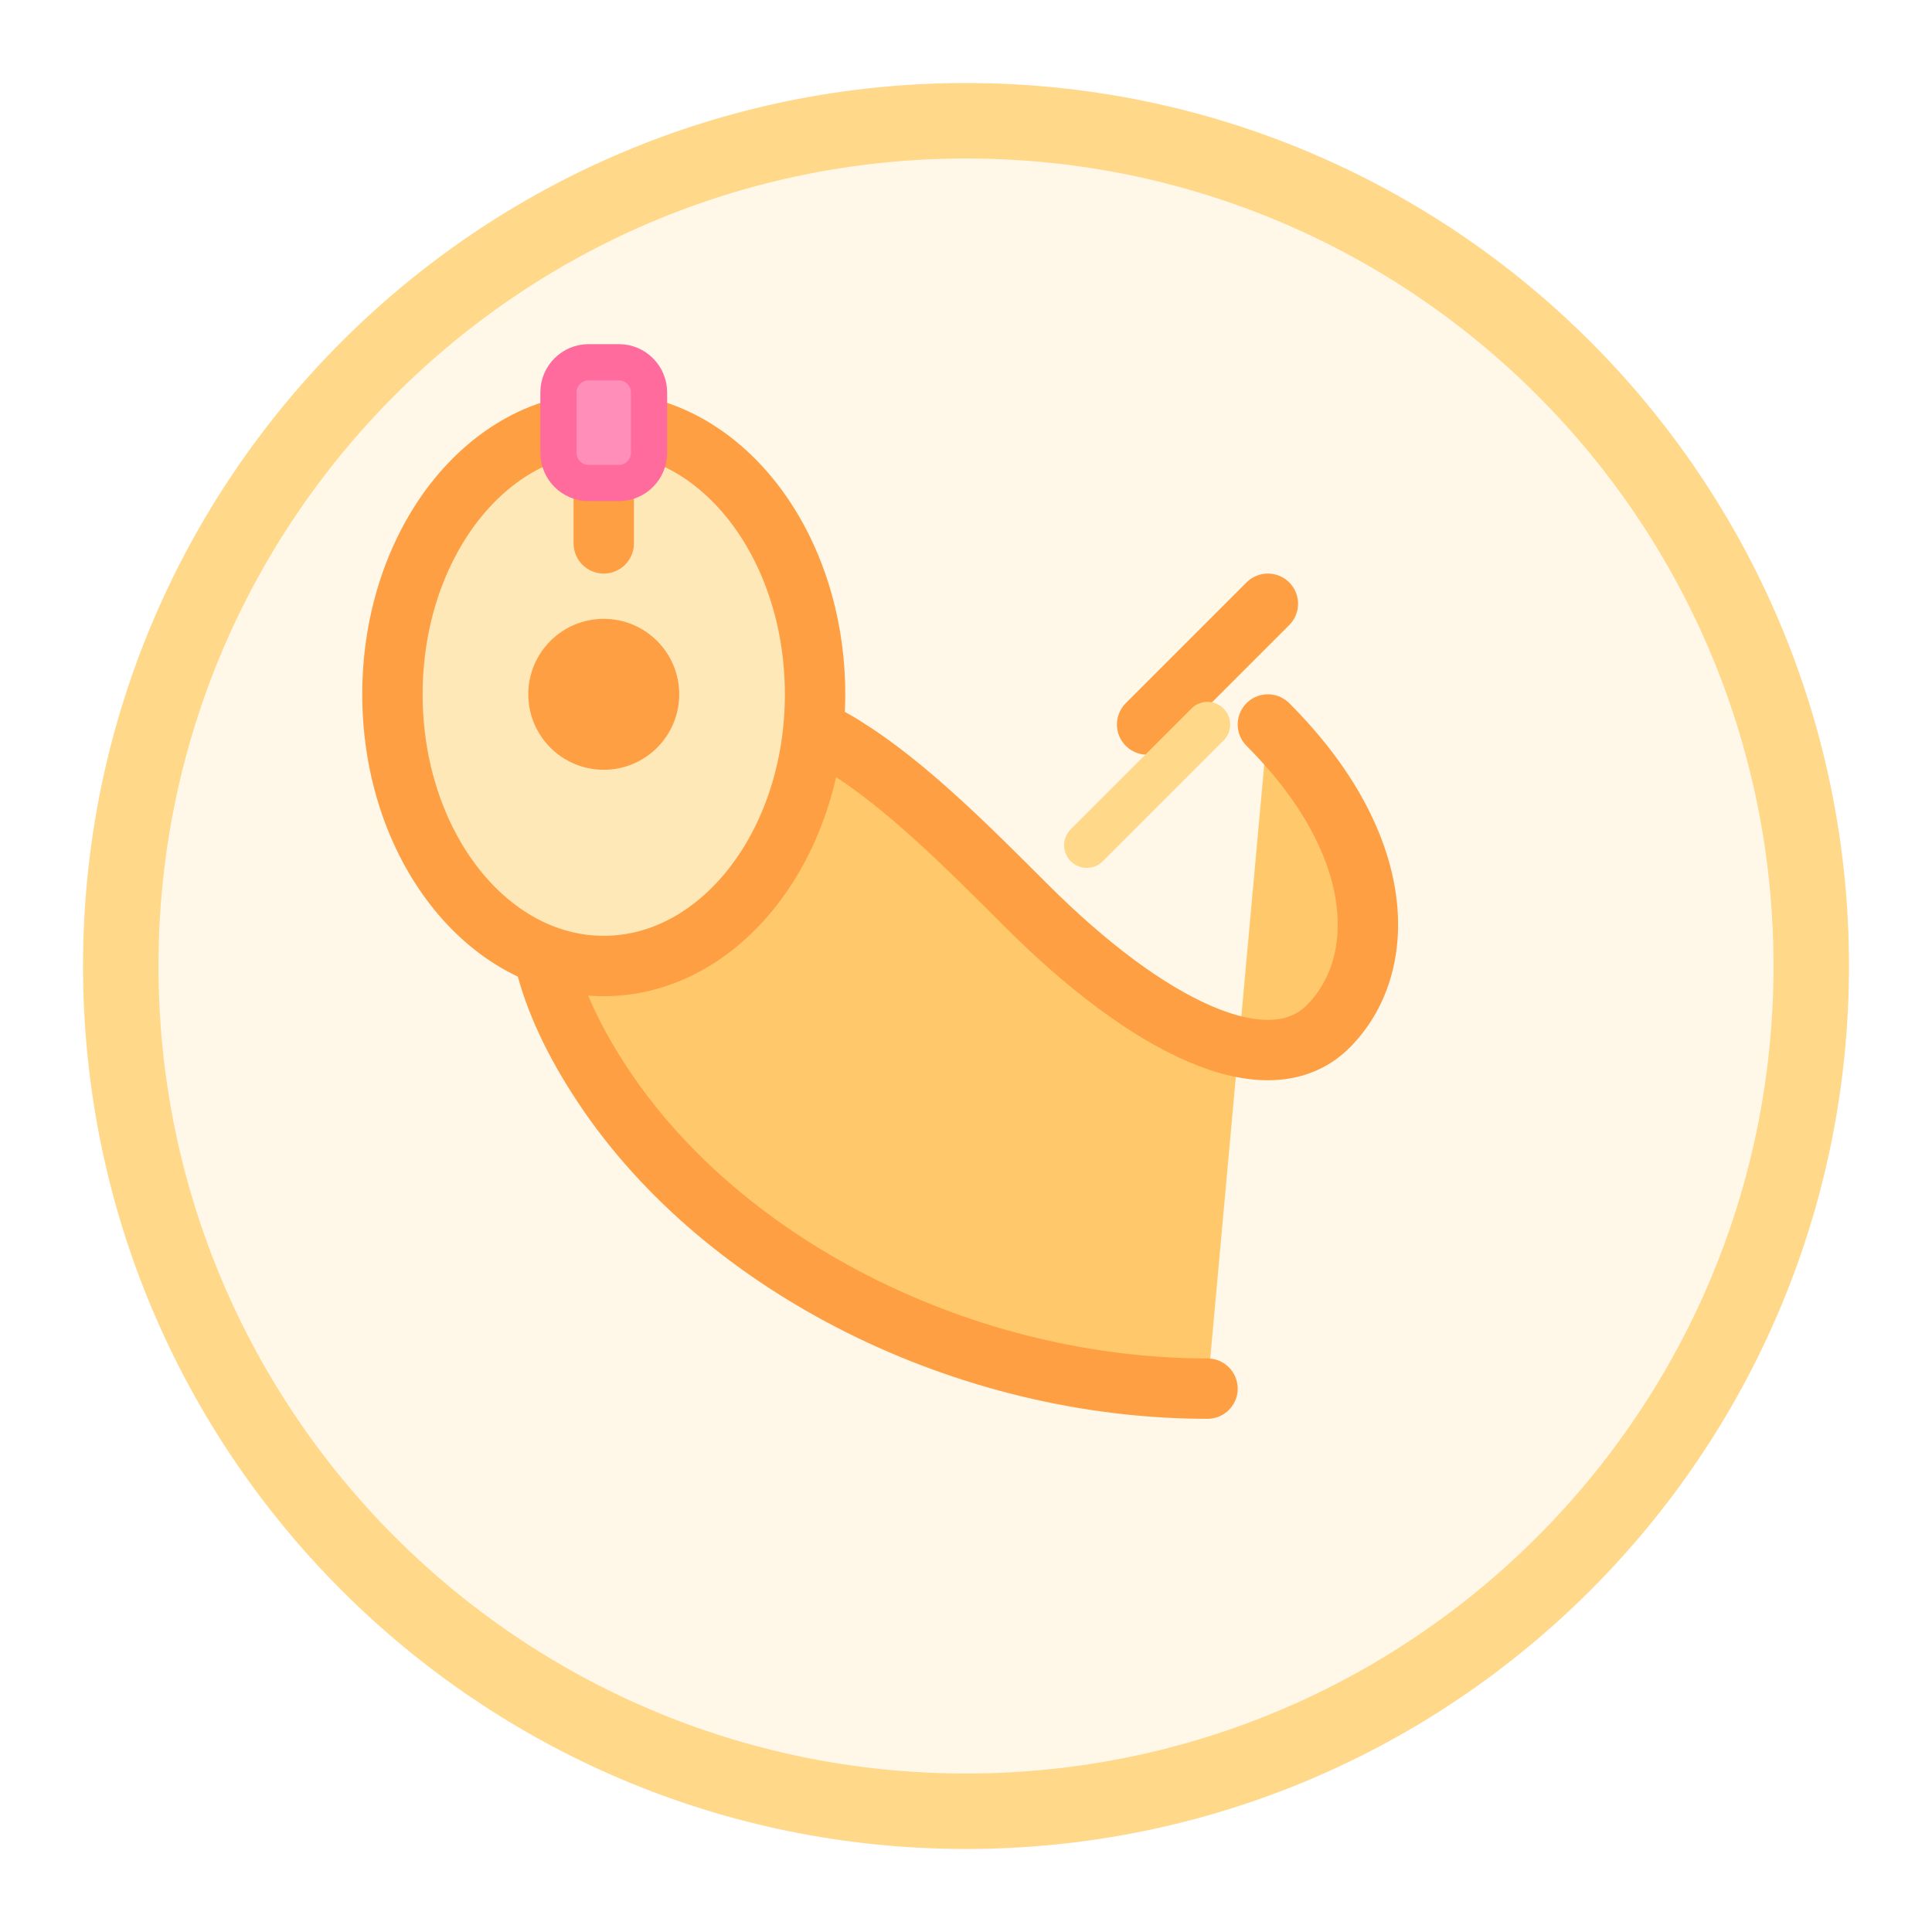
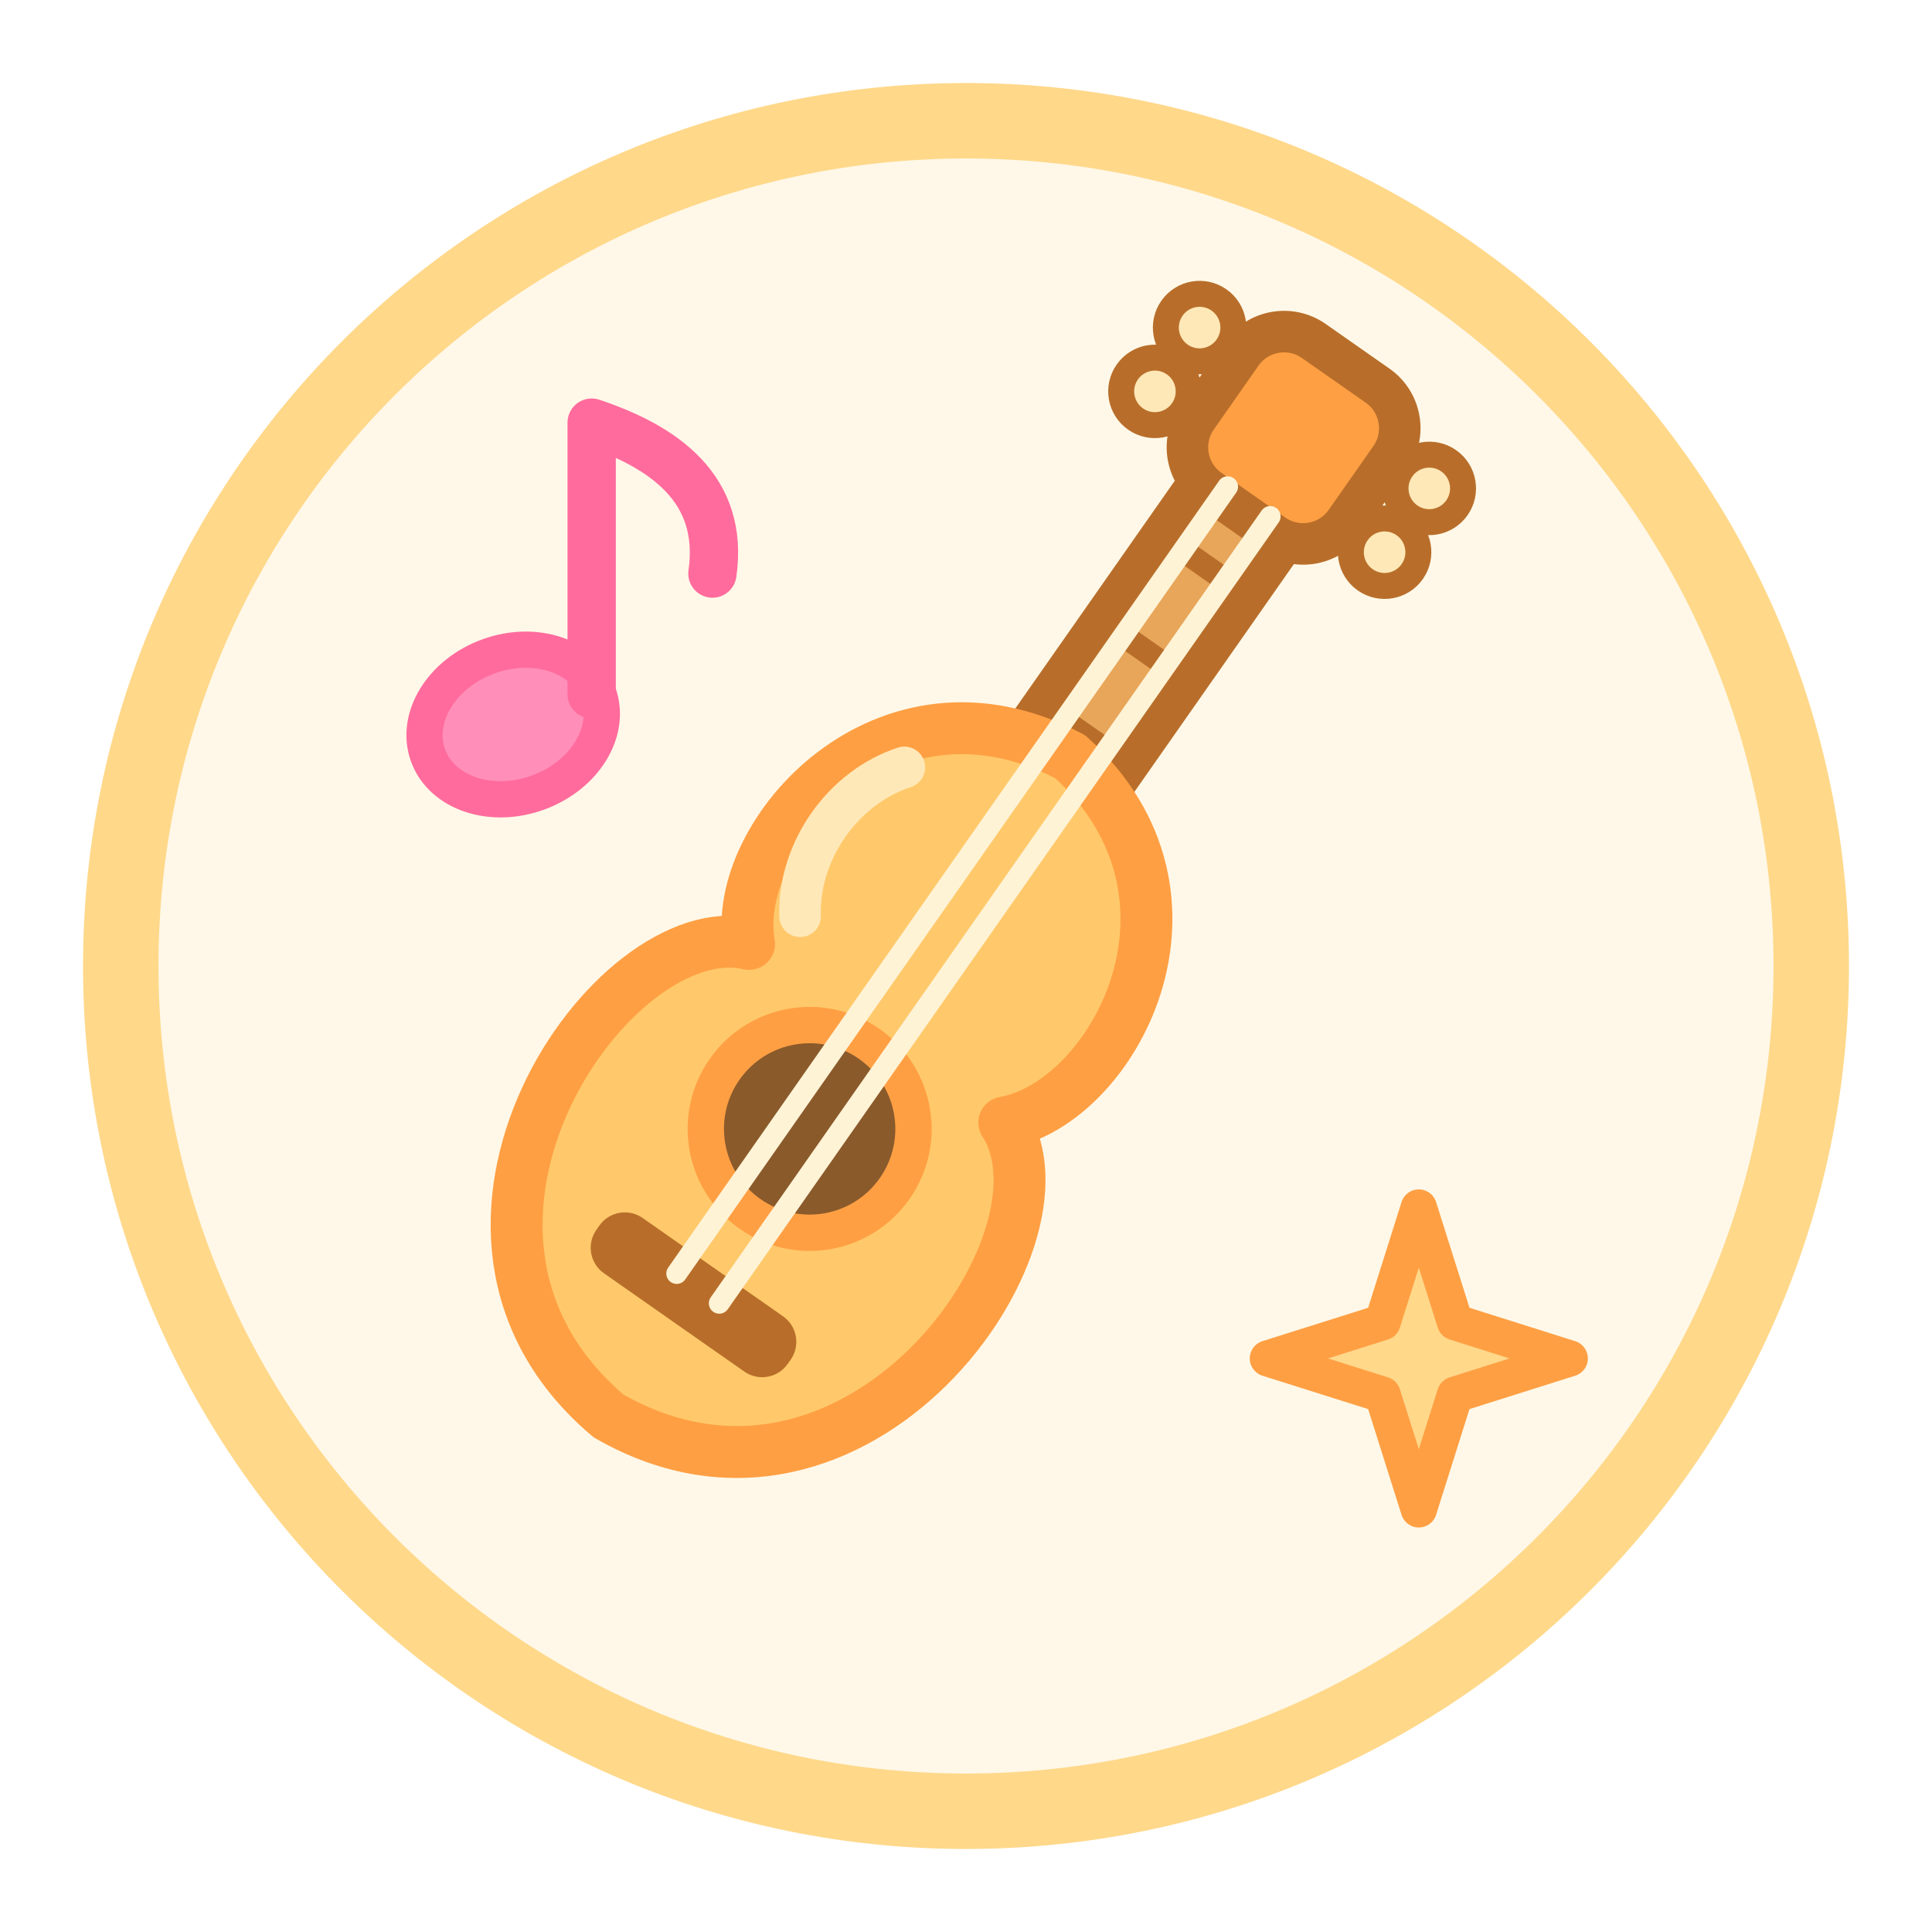
<svg xmlns="http://www.w3.org/2000/svg" viewBox="0 0 64 64" fill="none">
  <circle cx="32" cy="32" r="28" fill="#FFF8E8" stroke="#FFD88A" stroke-width="2.5" />
-   <path d="M40 46 C32 46 24 42 20 36 C16 30 18 26 22 24 C26 22 30 26 34 30 C38 34 42 36 44 34 C46 32 46 28 42 24" fill="#FFC96B" stroke="#FF9F43" stroke-width="2" stroke-linecap="round" stroke-linejoin="round" />
-   <ellipse cx="20" cy="23" rx="7" ry="9" fill="#FFE8B8" stroke="#FF9F43" stroke-width="2" />
-   <circle cx="20" cy="23" r="2.5" fill="#FF9F43" />
-   <path d="M20 14 V18" stroke="#FF9F43" stroke-width="2" stroke-linecap="round" />
-   <rect x="18.5" y="12" width="3" height="4" rx="1" fill="#FF8FB8" stroke="#FF6B9D" stroke-width="1.2" />
-   <path d="M38 24 L42 20" stroke="#FF9F43" stroke-width="2" stroke-linecap="round" />
-   <path d="M36 28 L40 24" stroke="#FFD88A" stroke-width="1.5" stroke-linecap="round" />
+   <g transform="translate(32 30) rotate(35) scale(0.86) translate(-32 -29)">
+     <rect x="30" y="9" width="4" height="16" rx="1.2" fill="#E8A65A" stroke="#B86E2A" stroke-width="1.6" />
+     <path d="M30 13 H34 M30 17 H34 M30 21 H34" stroke="#B86E2A" stroke-width="0.9" stroke-linecap="round" />
+     <rect x="28.5" y="3.5" width="7" height="7" rx="2" fill="#FF9F43" stroke="#B86E2A" stroke-width="1.6" />
+     <circle cx="26.6" cy="5.6" r="1.3" fill="#FFE8B8" stroke="#B86E2A" stroke-width="1" />
+     <circle cx="26.6" cy="8.6" r="1.3" fill="#FFE8B8" stroke="#B86E2A" stroke-width="1" />
+     <circle cx="37.4" cy="5.6" r="1.3" fill="#FFE8B8" stroke="#B86E2A" stroke-width="1" />
+     <circle cx="37.4" cy="8.6" r="1.3" fill="#FFE8B8" stroke="#B86E2A" stroke-width="1" />
+     <path d="M26 35 C21 37 21 52 32 53 C43 52 43 37 38 35 C41 32 40 23 32 22 C24 23 23 32 26 35 Z" fill="#FFC96B" stroke="#FF9F43" stroke-width="2" stroke-linejoin="round" />
+     <path d="M27 26 C25.5 28 25.5 31 27 33" stroke="#FFE8B8" stroke-width="1.6" stroke-linecap="round" />
+     <circle cx="32" cy="39.5" r="4" fill="#8A5A2B" stroke="#FF9F43" stroke-width="1.4" />
+     <rect x="27.5" y="46" width="9" height="2.6" rx="1.2" fill="#B86E2A" />
+     <path d="M31 10 V47 M33 10 V47" stroke="#FFF3D6" stroke-width="0.8" stroke-linecap="round" />
+   </g>
+   <ellipse cx="17" cy="24" rx="3" ry="2.4" fill="#FF8FB8" stroke="#FF6B9D" stroke-width="1.2" transform="rotate(-20 17 24)" />
+   <path d="M19.6 23 V14 C22 14.8 24 16.2 23.6 19" stroke="#FF6B9D" stroke-width="1.6" stroke-linecap="round" stroke-linejoin="round" />
+   <path d="M47 40 L48.2 43.8 L52 45 L48.2 46.2 L47 50 L45.8 46.2 L42 45 L45.8 43.8 Z" fill="#FFD88A" stroke="#FF9F43" stroke-width="1.2" stroke-linejoin="round" />
</svg>
